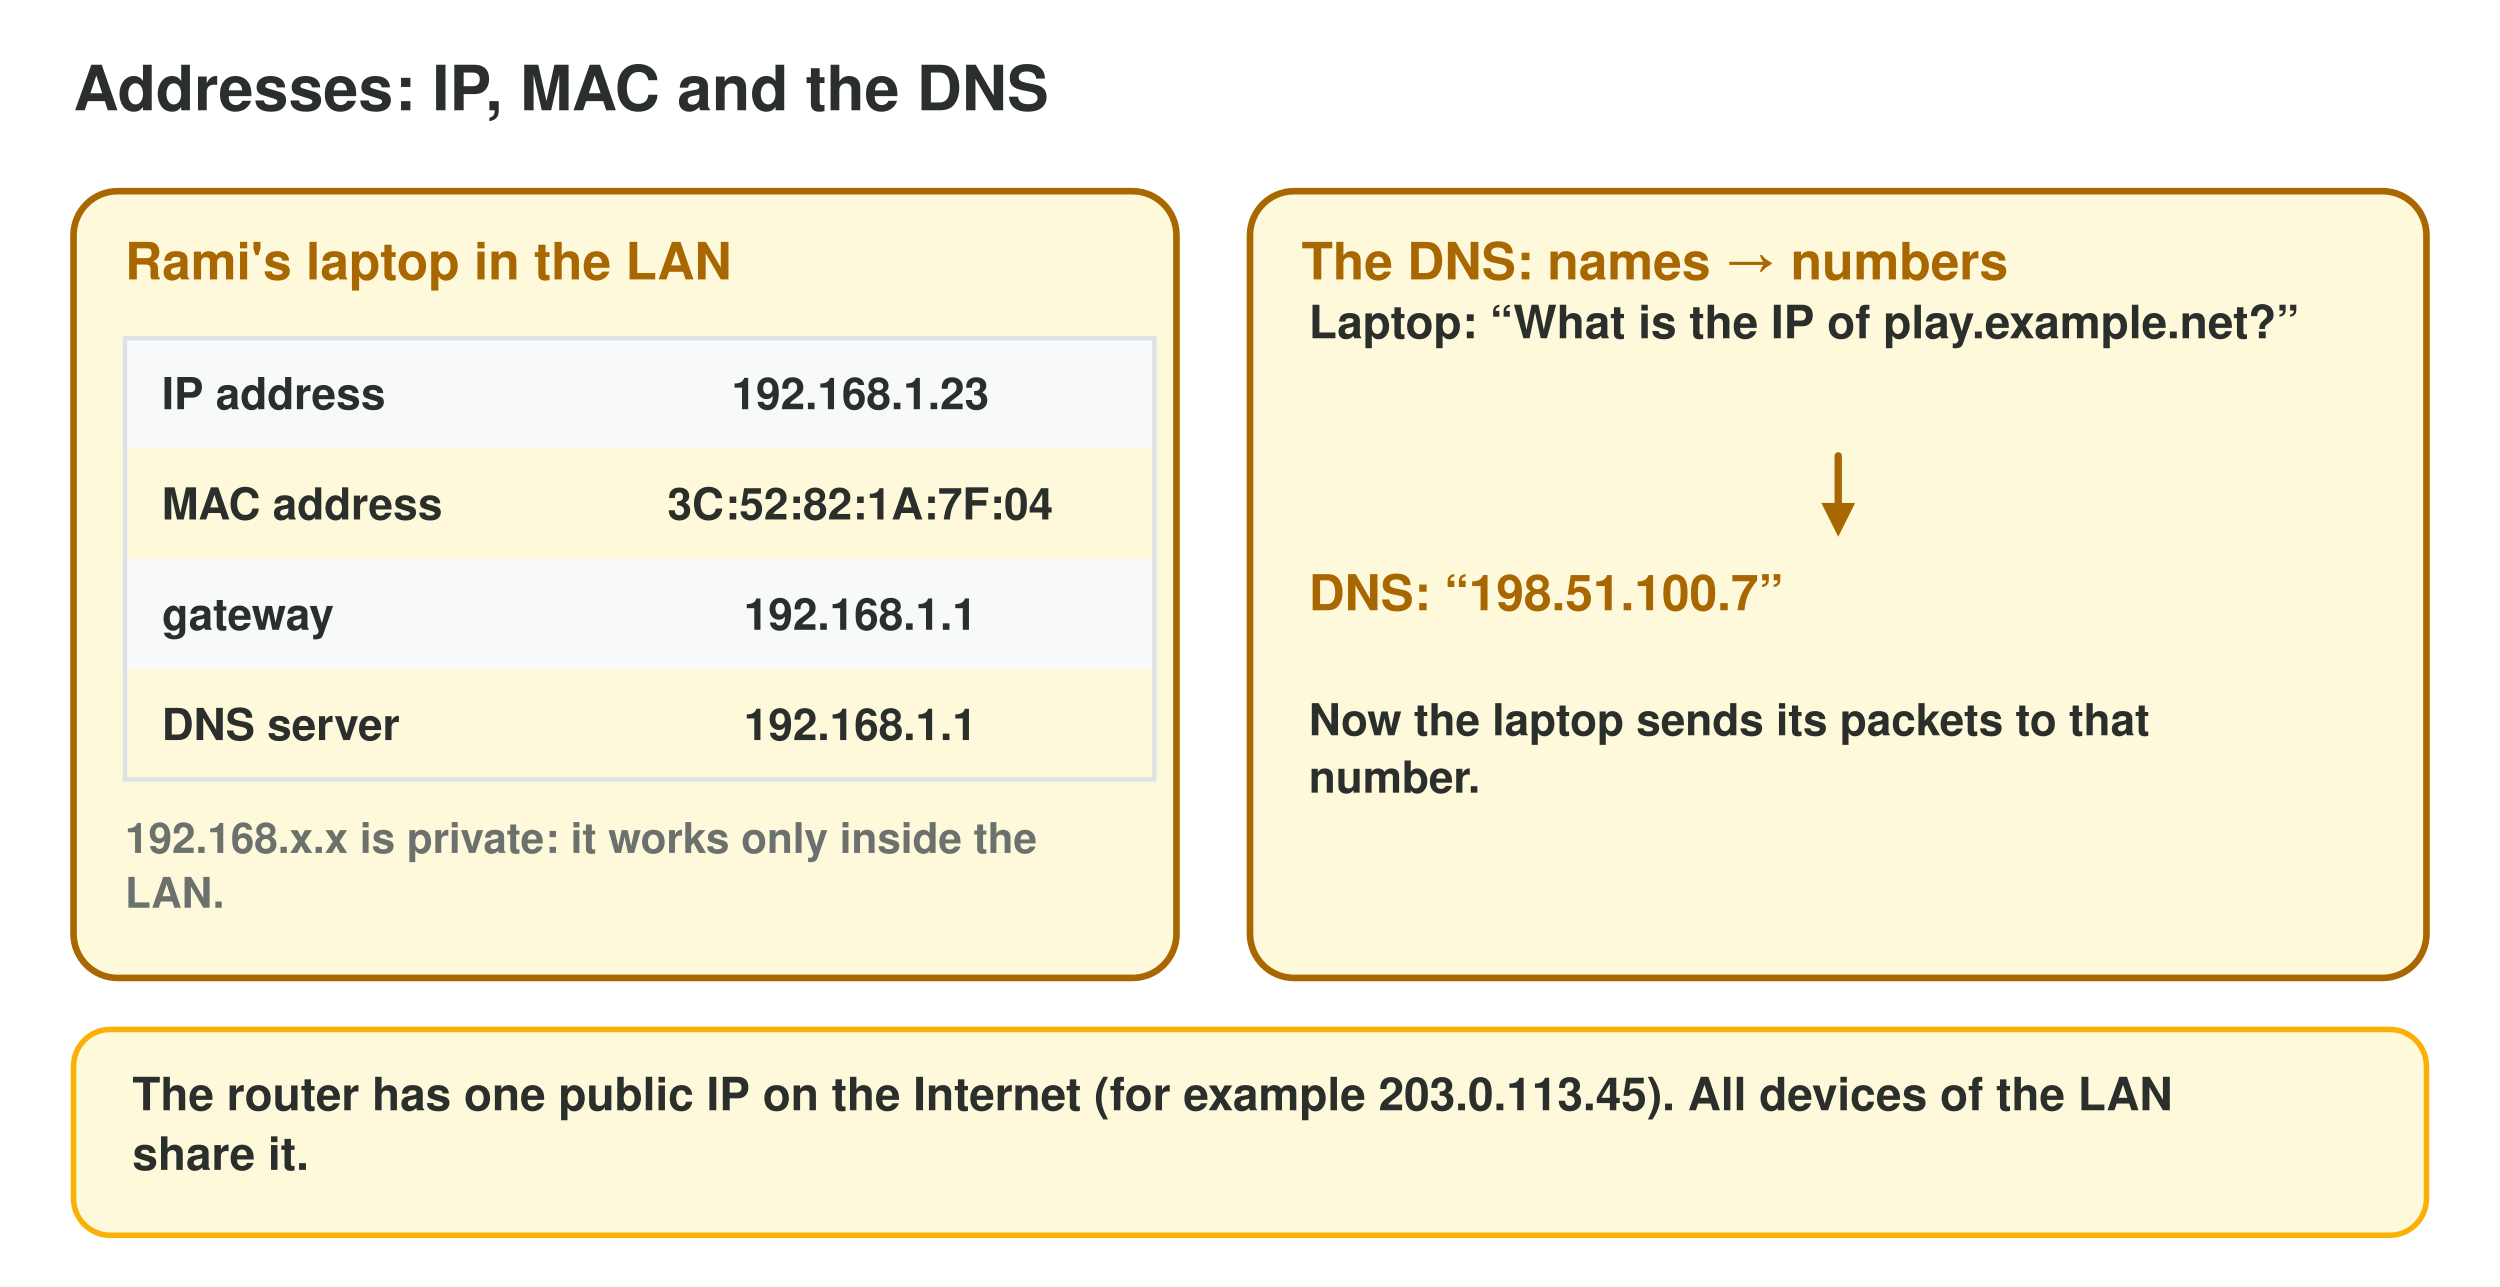
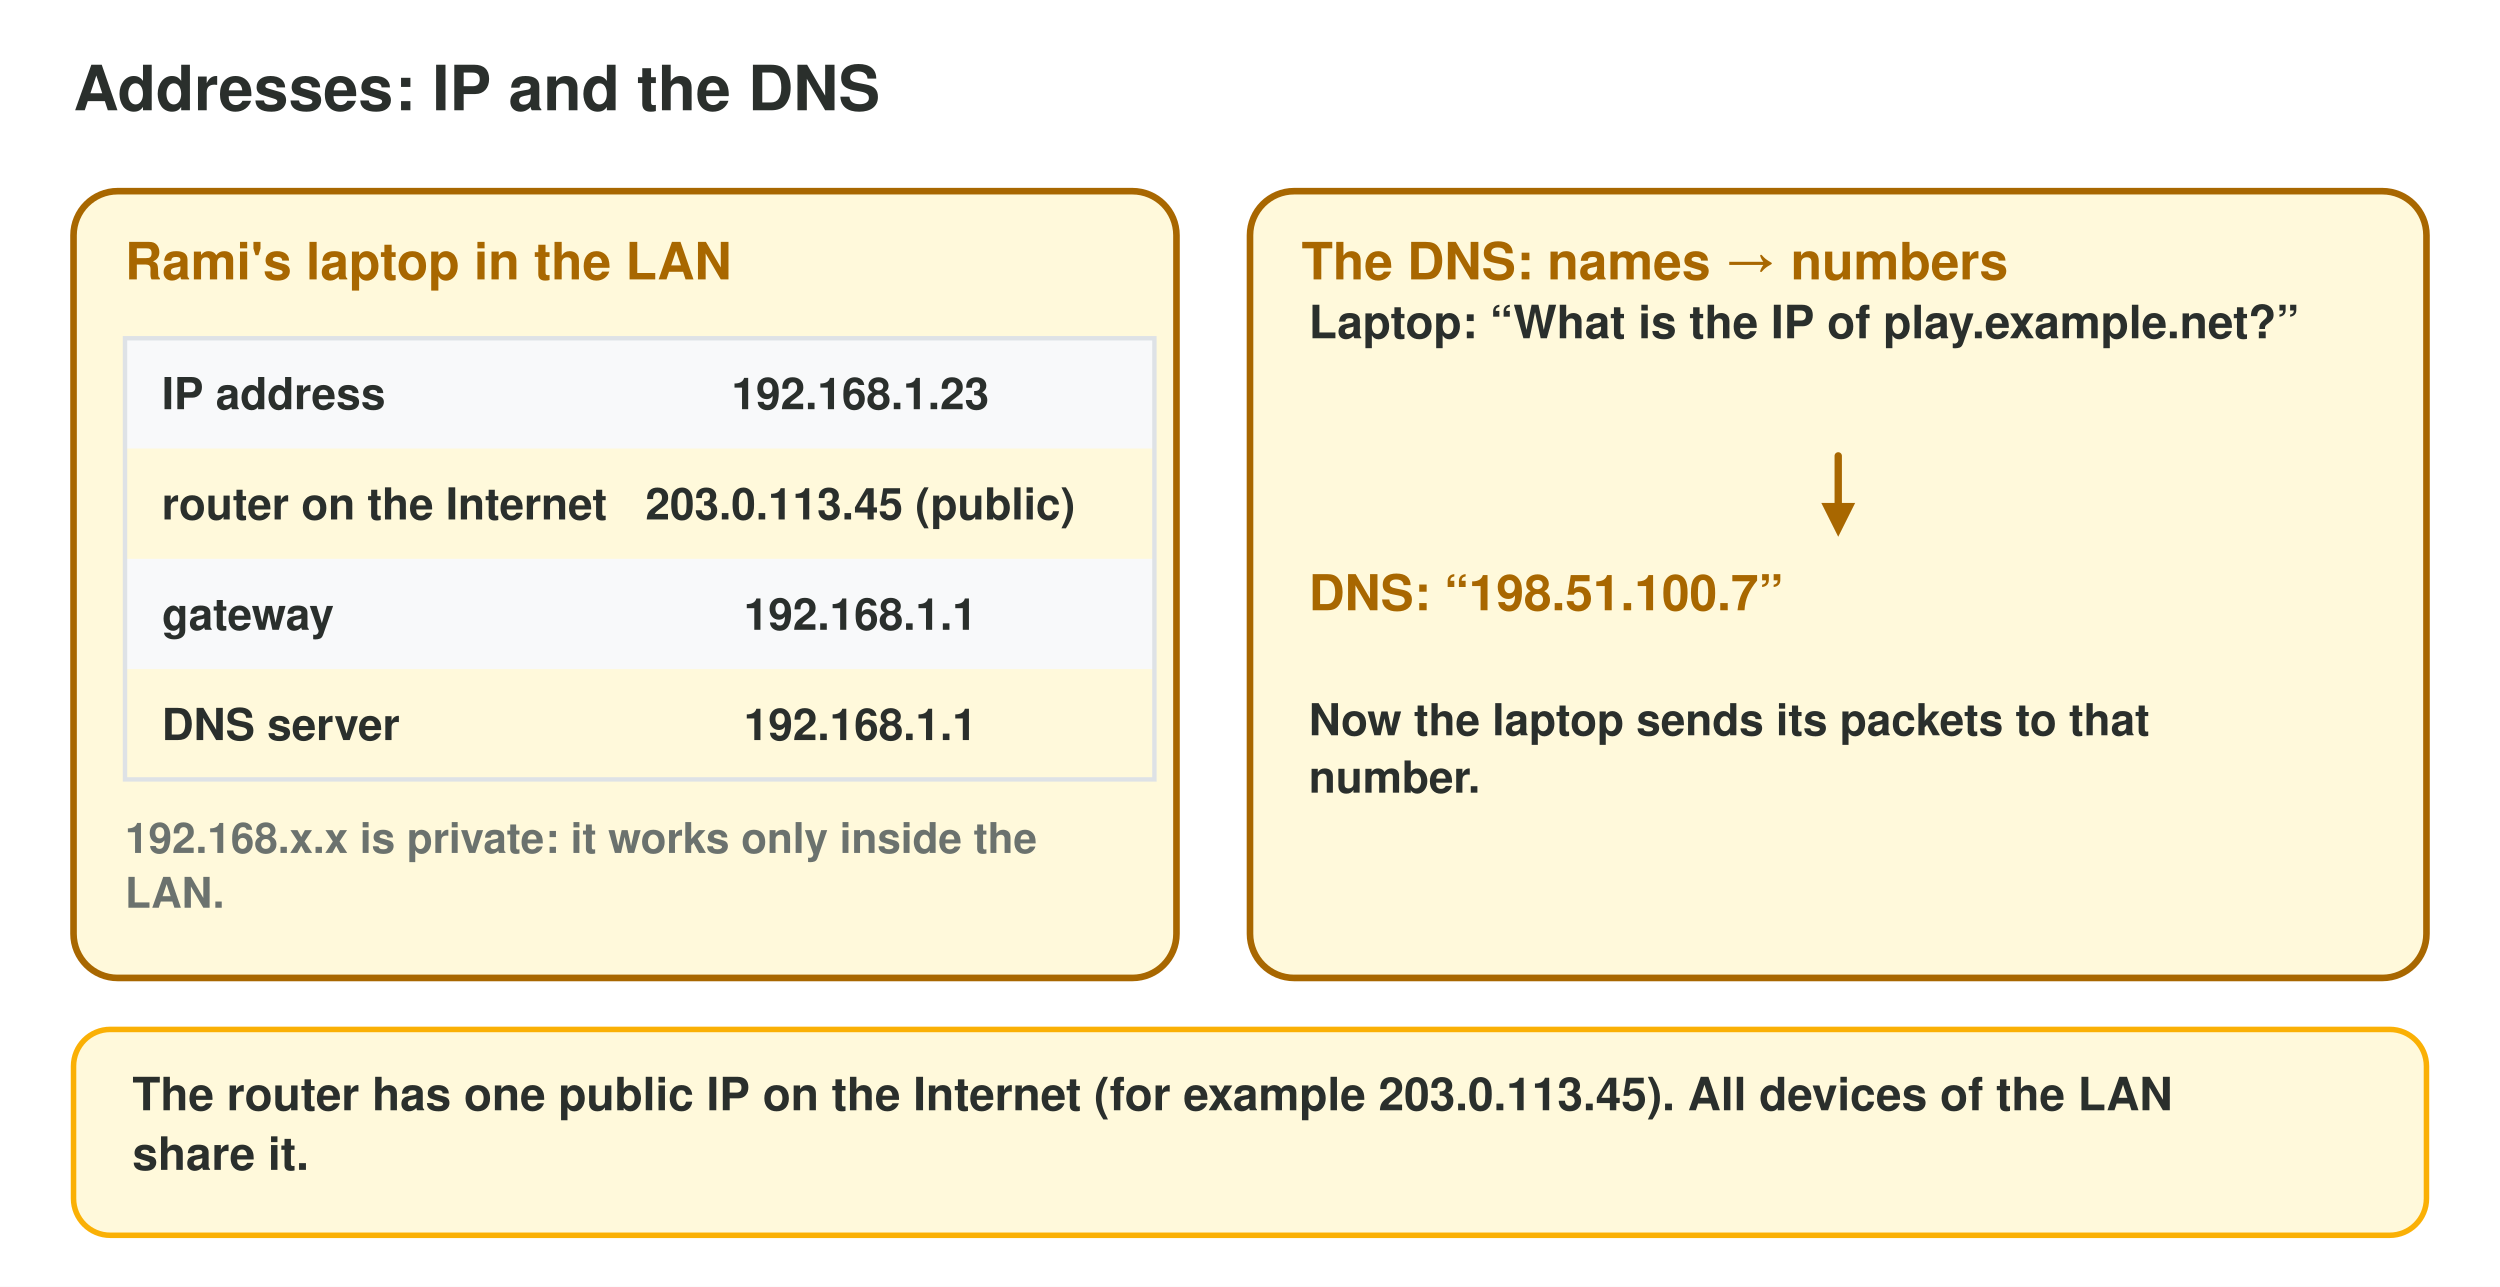
<svg xmlns="http://www.w3.org/2000/svg" width="680" height="350" viewBox="0 0 680 350" font-family="Helvetica, Arial, sans-serif" font-weight="600">
  <rect width="680" height="350" fill="#ffffff" />
-   <text x="20" y="30" font-size="17" fill="#2a2f2c" text-anchor="start" font-weight="800" xml:space="preserve">Addresses: IP, MAC and the DNS</text>
+   <text x="20" y="30" font-size="17" fill="#2a2f2c" text-anchor="start" font-weight="800" xml:space="preserve">Addresses: IP and the DNS</text>
  <rect x="20" y="52" width="300" height="214" rx="12" fill="#fff9db" stroke="#A86700" stroke-width="1.8" />
  <text x="34" y="76" font-size="14" fill="#A86700" text-anchor="start" font-weight="800" xml:space="preserve">Rami's laptop in the LAN</text>
  <rect x="34" y="92" width="280" height="30" rx="0" fill="#f8f9fa" />
  <text x="44" y="111.3" font-size="12" fill="#2a2f2c" text-anchor="start" font-weight="800" xml:space="preserve">IP address</text>
  <text x="234" y="111.3" font-size="12" fill="#2a2f2c" text-anchor="middle" font-weight="600" xml:space="preserve">192.168.1.23</text>
-   <text x="44" y="141.3" font-size="12" fill="#2a2f2c" text-anchor="start" font-weight="800" xml:space="preserve">MAC address</text>
-   <text x="234" y="141.3" font-size="12" fill="#2a2f2c" text-anchor="middle" font-weight="600" xml:space="preserve">3C:52:82:1A:7F:04</text>
+   <text x="44" y="141.3" font-size="12" fill="#2a2f2c" text-anchor="start" font-weight="800" xml:space="preserve">router on the Internet</text>
+   <text x="234" y="141.3" font-size="12" fill="#2a2f2c" text-anchor="middle" font-weight="600" xml:space="preserve">203.0.113.45 (public)</text>
  <rect x="34" y="152" width="280" height="30" rx="0" fill="#f8f9fa" />
  <text x="44" y="171.3" font-size="12" fill="#2a2f2c" text-anchor="start" font-weight="800" xml:space="preserve">gateway</text>
  <text x="234" y="171.3" font-size="12" fill="#2a2f2c" text-anchor="middle" font-weight="600" xml:space="preserve">192.168.1.1</text>
  <text x="44" y="201.3" font-size="12" fill="#2a2f2c" text-anchor="start" font-weight="800" xml:space="preserve">DNS server</text>
  <text x="234" y="201.3" font-size="12" fill="#2a2f2c" text-anchor="middle" font-weight="600" xml:space="preserve">192.168.1.1</text>
  <rect x="34" y="92" width="280" height="120" rx="0" fill="none" stroke="#dee2e6" stroke-width="1.2" />
  <text x="34" y="232" font-size="11.5" fill="#6b726e" text-anchor="start" font-weight="700" xml:space="preserve">192.168.x.x is private: it works only inside the</text>
  <text x="34" y="246.9" font-size="11.5" fill="#6b726e" text-anchor="start" font-weight="700" xml:space="preserve">LAN.</text>
  <rect x="340" y="52" width="320" height="214" rx="12" fill="#fff9db" stroke="#A86700" stroke-width="1.8" />
  <text x="354" y="76" font-size="14" fill="#A86700" text-anchor="start" font-weight="800" xml:space="preserve">The DNS: names → numbers</text>
  <text x="356" y="92" font-size="12.5" fill="#2a2f2c" text-anchor="start" font-weight="700" xml:space="preserve">Laptop: “What is the IP of play.example.net?”</text>
  <line x1="500" y1="124" x2="500" y2="137.7" stroke="#A86700" stroke-width="2" stroke-linecap="round" />
  <polygon points="500,146 495.4,136.8 504.6,136.8" fill="#A86700" />
  <text x="356" y="166" font-size="13.5" fill="#A86700" text-anchor="start" font-weight="800" xml:space="preserve">DNS: “198.51.100.7”</text>
  <text x="356" y="200" font-size="12" fill="#2a2f2c" text-anchor="start" font-weight="700" xml:space="preserve">Now the laptop sends its packets to that</text>
  <text x="356" y="215.6" font-size="12" fill="#2a2f2c" text-anchor="start" font-weight="700" xml:space="preserve">number.</text>
  <rect x="20" y="280" width="640" height="56" rx="10" fill="#fff9db" stroke="#fab005" stroke-width="1.5" />
  <text x="36" y="302" font-size="12.5" fill="#2a2f2c" text-anchor="start" font-weight="700" xml:space="preserve">The router has one public IP on the Internet (for example 203.0.113.45). All devices of the LAN</text>
  <text x="36" y="318.2" font-size="12.5" fill="#2a2f2c" text-anchor="start" font-weight="700" xml:space="preserve">share it.</text>
</svg>
